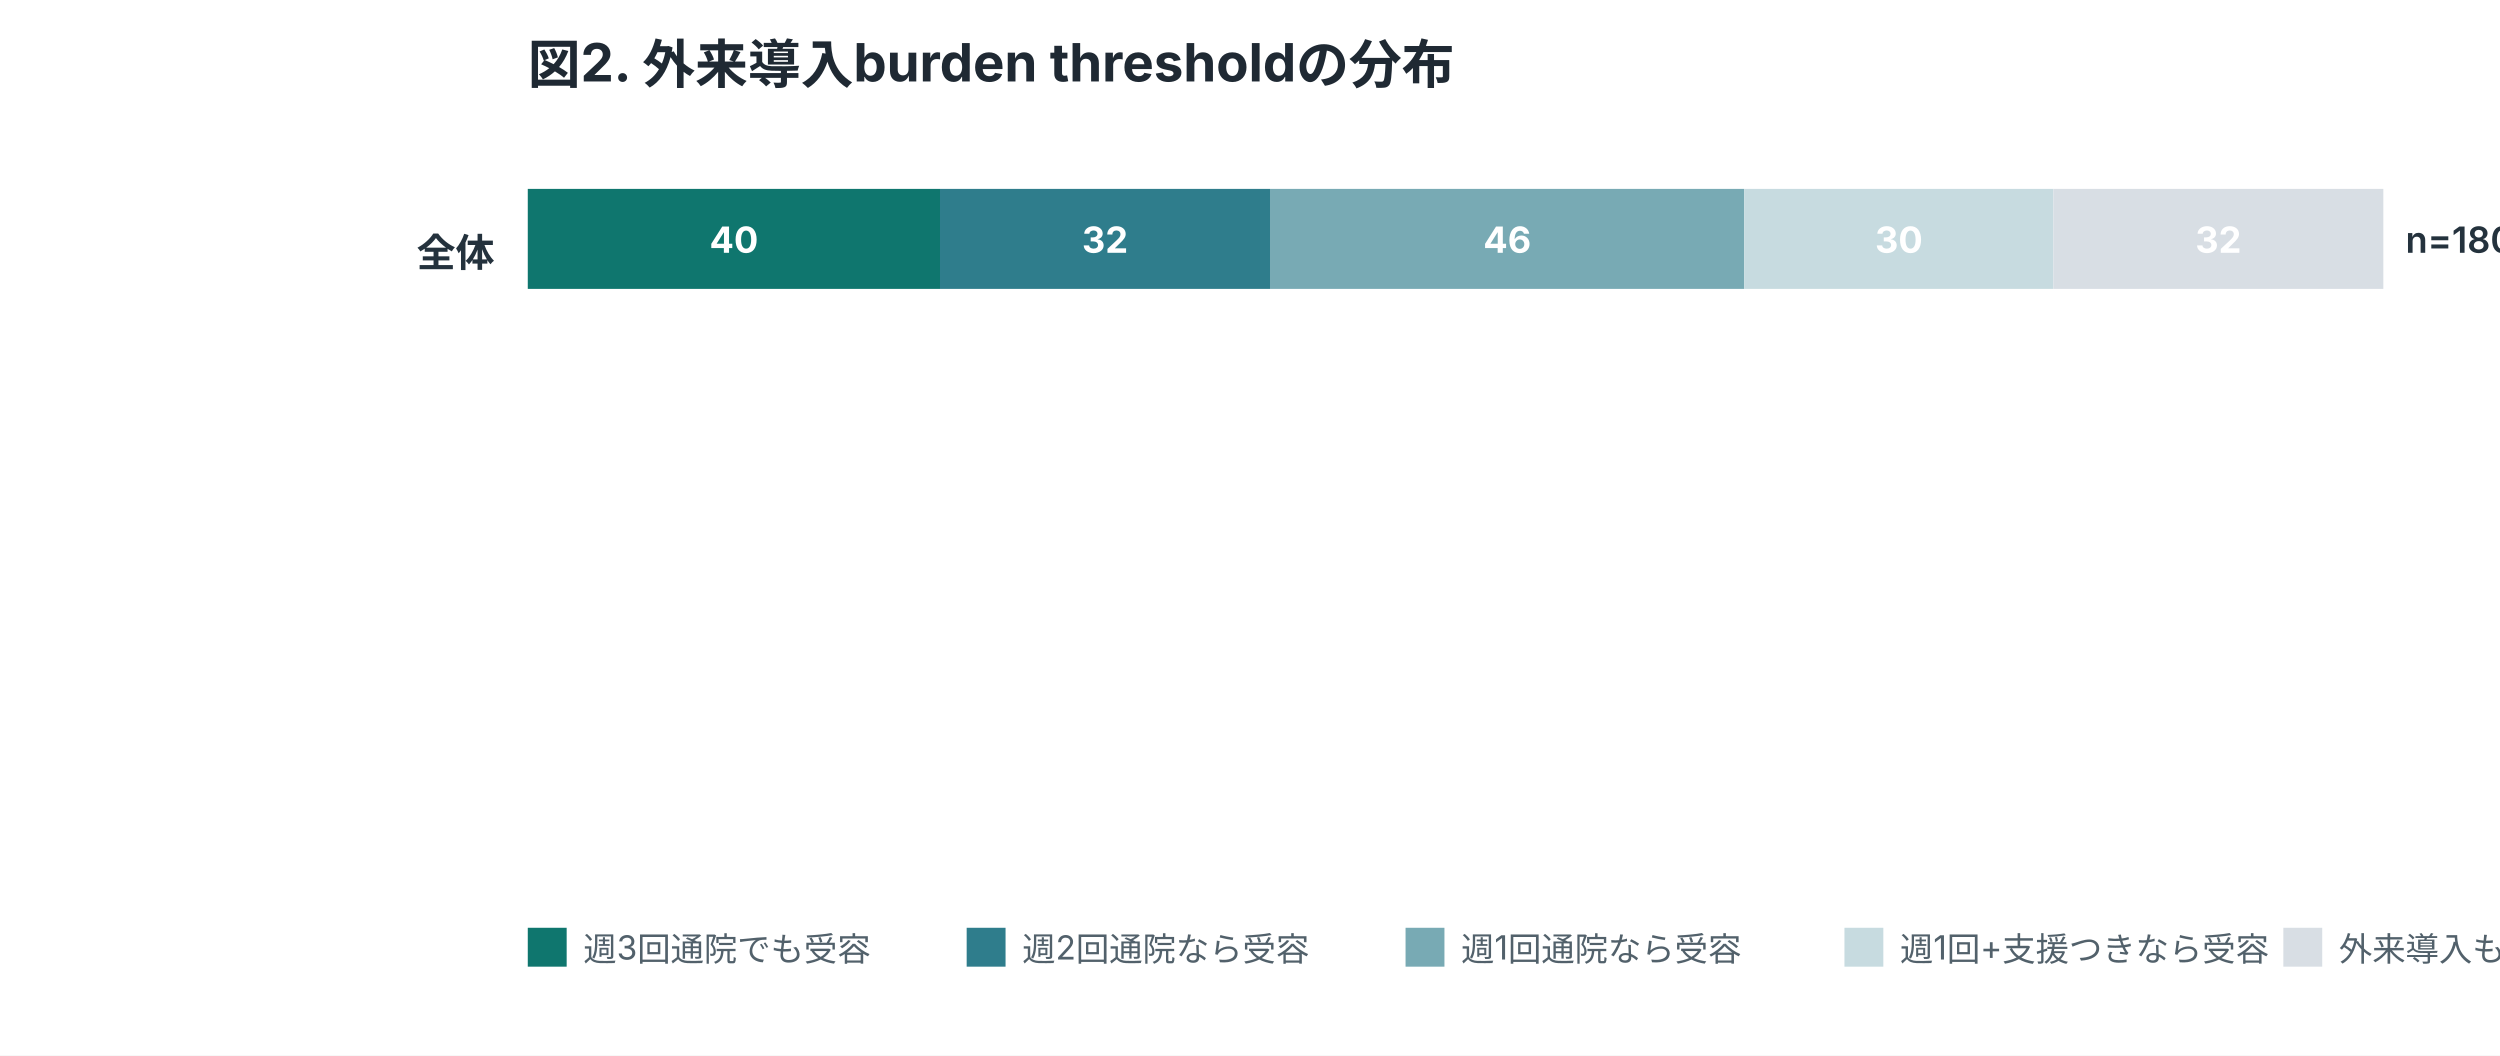
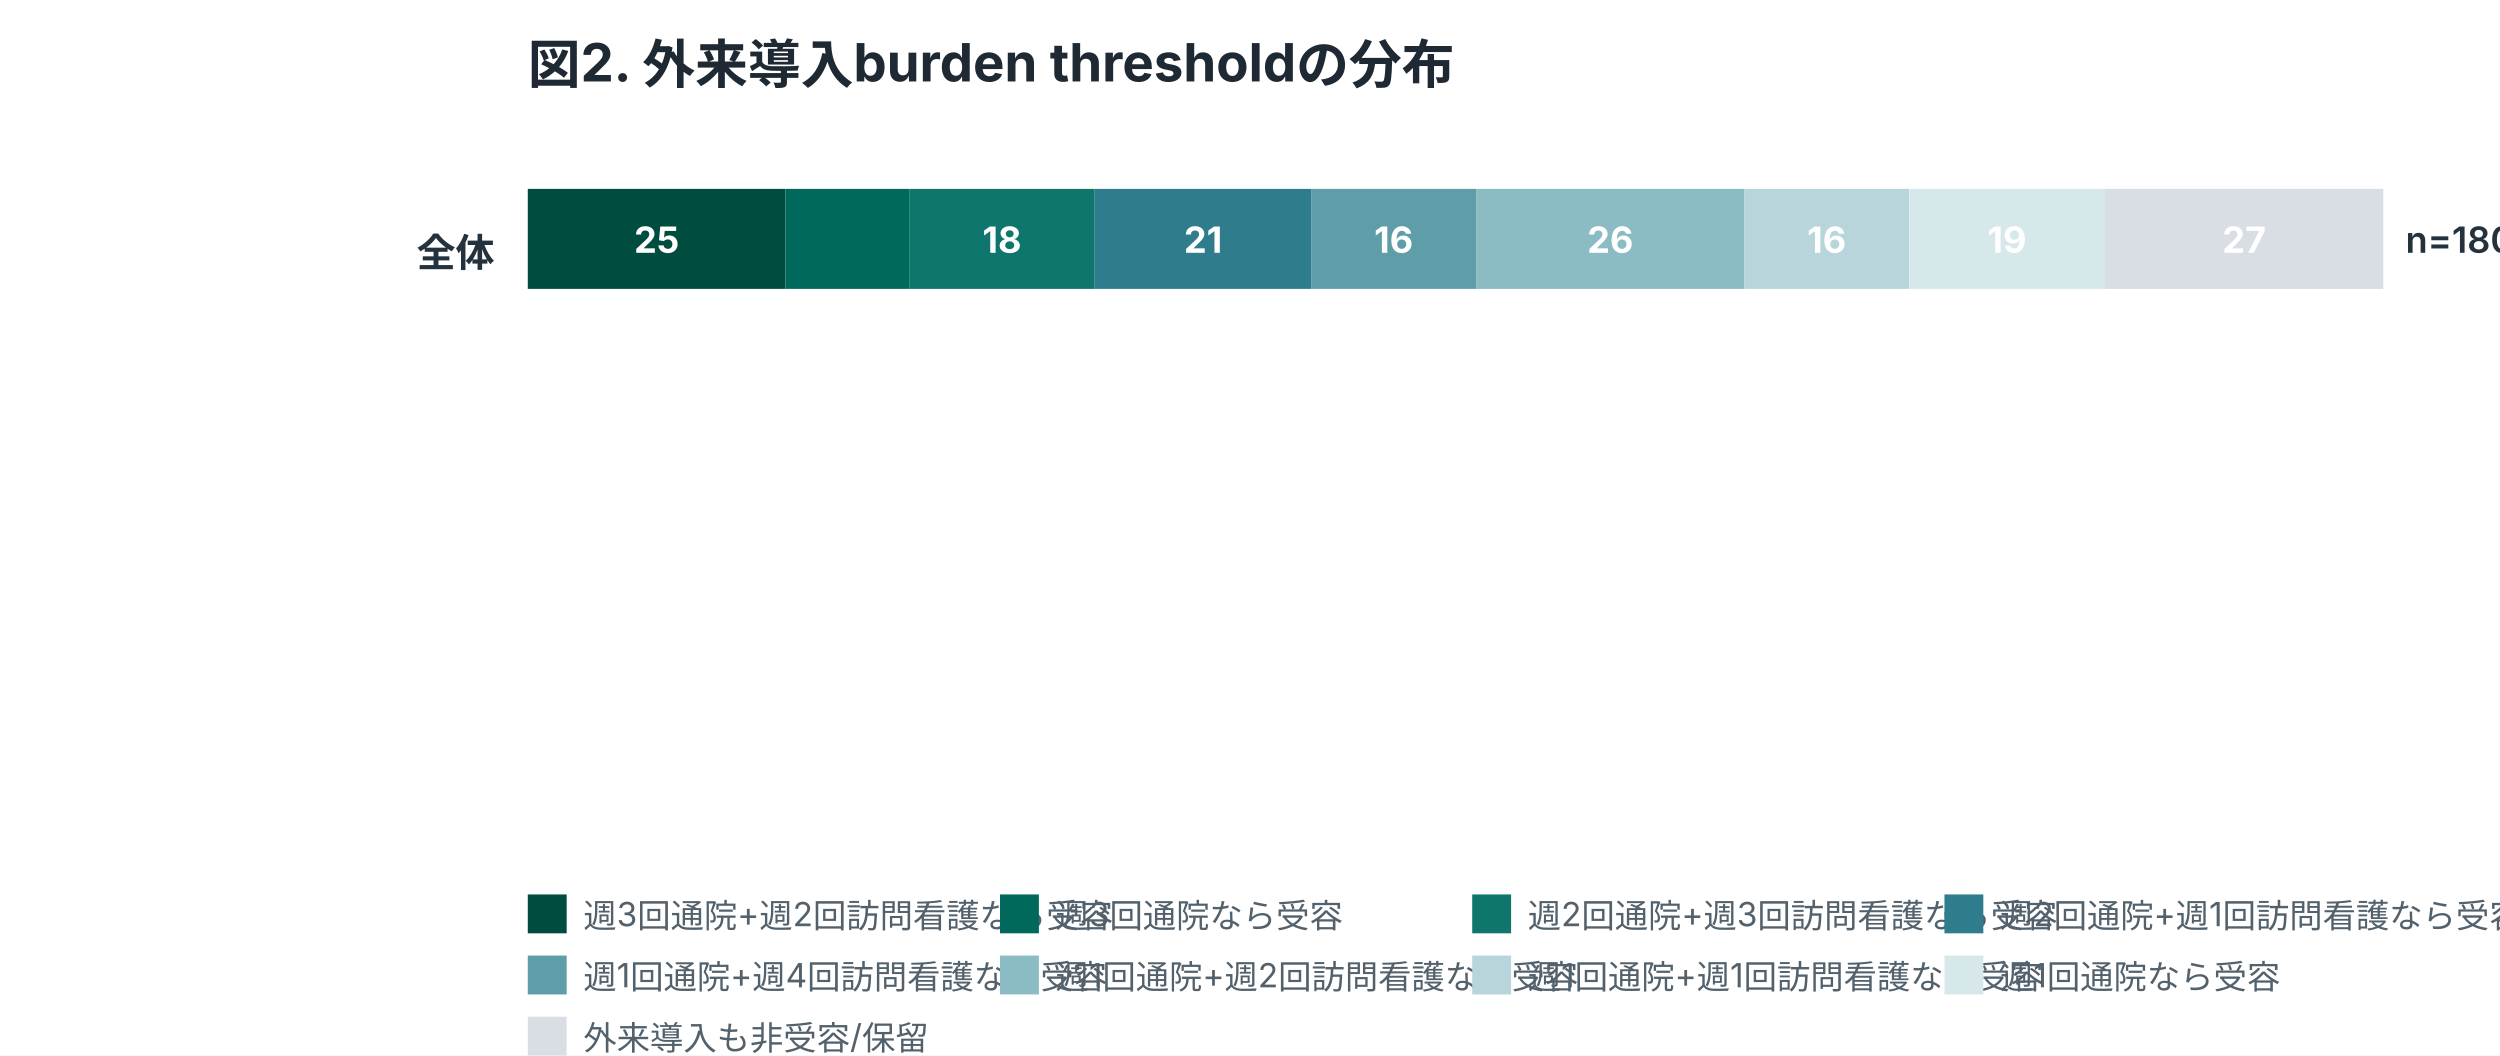
<svg xmlns="http://www.w3.org/2000/svg" width="900" height="380" viewBox="0 0 900 380" role="img">
  <style>
.title{font:700 19px -apple-system,BlinkMacSystemFont,"Segoe UI",sans-serif;fill:#1f2933}
.label{font:600 14px -apple-system,BlinkMacSystemFont,"Segoe UI",sans-serif;fill:#24323d}
.num{font:600 13px -apple-system,BlinkMacSystemFont,"Segoe UI",sans-serif;fill:#24323d}
.axis,.legend,.note{font:12px -apple-system,BlinkMacSystemFont,"Segoe UI",sans-serif;fill:#52616b}
.inside{font:700 13px -apple-system,BlinkMacSystemFont,"Segoe UI",sans-serif;fill:white}
.big{font:700 34px -apple-system,BlinkMacSystemFont,"Segoe UI",sans-serif;fill:#1f2933}
</style>
  <rect width="100%" height="100%" fill="white" />
  <text x="190" y="30" class="title">図2. 外来導入burden thresholdの分布</text>
  <text x="178" y="96" text-anchor="end" class="label">全体</text>
-   <rect x="190.0" y="68" width="148.4" height="36" fill="#0f766e" />
-   <text x="264.2" y="91" text-anchor="middle" class="inside">40</text>
-   <rect x="338.4" y="68" width="118.8" height="36" fill="#2f7d8c" />
-   <text x="397.8" y="91" text-anchor="middle" class="inside">32</text>
-   <rect x="457.2" y="68" width="170.7" height="36" fill="#78aab4" />
-   <text x="542.6" y="91" text-anchor="middle" class="inside">46</text>
-   <rect x="627.9" y="68" width="111.3" height="36" fill="#c7dbe0" />
-   <text x="683.6" y="91" text-anchor="middle" class="inside">30</text>
-   <rect x="739.2" y="68" width="118.8" height="36" fill="#d8dee4" />
-   <text x="798.6" y="91" text-anchor="middle" class="inside">32</text>
+   <rect x="190.0" y="68" width="92.8" height="36" fill="#004d40" />
+   <text x="236.4" y="91" text-anchor="middle" class="inside">25</text>
+   <rect x="282.8" y="68" width="44.5" height="36" fill="#00695c" />
+   <rect x="327.3" y="68" width="66.8" height="36" fill="#0f766e" />
+   <text x="360.7" y="91" text-anchor="middle" class="inside">18</text>
+   <rect x="394.1" y="68" width="77.9" height="36" fill="#2f7d8c" />
+   <text x="433.1" y="91" text-anchor="middle" class="inside">21</text>
+   <rect x="472.0" y="68" width="59.4" height="36" fill="#5f9ea8" />
+   <text x="501.7" y="91" text-anchor="middle" class="inside">16</text>
+   <rect x="531.4" y="68" width="96.5" height="36" fill="#8bbbc3" />
+   <text x="579.7" y="91" text-anchor="middle" class="inside">26</text>
+   <rect x="627.9" y="68" width="59.4" height="36" fill="#b7d5da" />
+   <text x="657.6" y="91" text-anchor="middle" class="inside">16</text>
+   <rect x="687.3" y="68" width="70.5" height="36" fill="#d7e8eb" />
+   <text x="722.5" y="91" text-anchor="middle" class="inside">19</text>
+   <rect x="757.8" y="68" width="100.2" height="36" fill="#d8dee4" />
+   <text x="807.9" y="91" text-anchor="middle" class="inside">27</text>
  <text x="866" y="91" class="num">n=180</text>
-   <rect x="190" y="334" width="14" height="14" fill="#0f766e" />
-   <text x="210" y="346" class="legend">週3回通院でも受容</text>
-   <rect x="348" y="334" width="14" height="14" fill="#2f7d8c" />
-   <text x="368" y="346" class="legend">週2回通院なら受容</text>
-   <rect x="506" y="334" width="14" height="14" fill="#78aab4" />
-   <text x="526" y="346" class="legend">週1回通院なら受容</text>
-   <rect x="664" y="334" width="14" height="14" fill="#c7dbe0" />
-   <text x="684" y="346" class="legend">週1回+支援つきなら受容</text>
-   <rect x="822" y="334" width="14" height="14" fill="#d8dee4" />
-   <text x="842" y="346" class="legend">外来導入も非受容/保留</text>
+   <rect x="190" y="322" width="14" height="14" fill="#004d40" />
+   <text x="210" y="334" class="legend">週3回通院+週2回訪問看護なら受容</text>
+   <rect x="360" y="322" width="14" height="14" fill="#00695c" />
+   <text x="380" y="334" class="legend">週3回通院なら受容</text>
+   <rect x="530" y="322" width="14" height="14" fill="#0f766e" />
+   <text x="550" y="334" class="legend">週2回通院+週3回訪問看護なら受容</text>
+   <rect x="700" y="322" width="14" height="14" fill="#2f7d8c" />
+   <text x="720" y="334" class="legend">週2回通院+週1回訪問看護なら受容</text>
+   <rect x="190" y="344" width="14" height="14" fill="#5f9ea8" />
+   <text x="210" y="356" class="legend">週1回通院+週4回訪問看護なら受容</text>
+   <rect x="360" y="344" width="14" height="14" fill="#8bbbc3" />
+   <text x="380" y="356" class="legend">週1回通院+週2回訪問看護なら受容</text>
+   <rect x="530" y="344" width="14" height="14" fill="#b7d5da" />
+   <text x="550" y="356" class="legend">週1回通院+週1回訪問看護なら受容</text>
+   <rect x="700" y="344" width="14" height="14" fill="#d7e8eb" />
+   <text x="720" y="356" class="legend">週1回通院なら受容</text>
+   <rect x="190" y="366" width="14" height="14" fill="#d8dee4" />
+   <text x="210" y="378" class="legend">外来導入も非受容/保留</text>
</svg>
